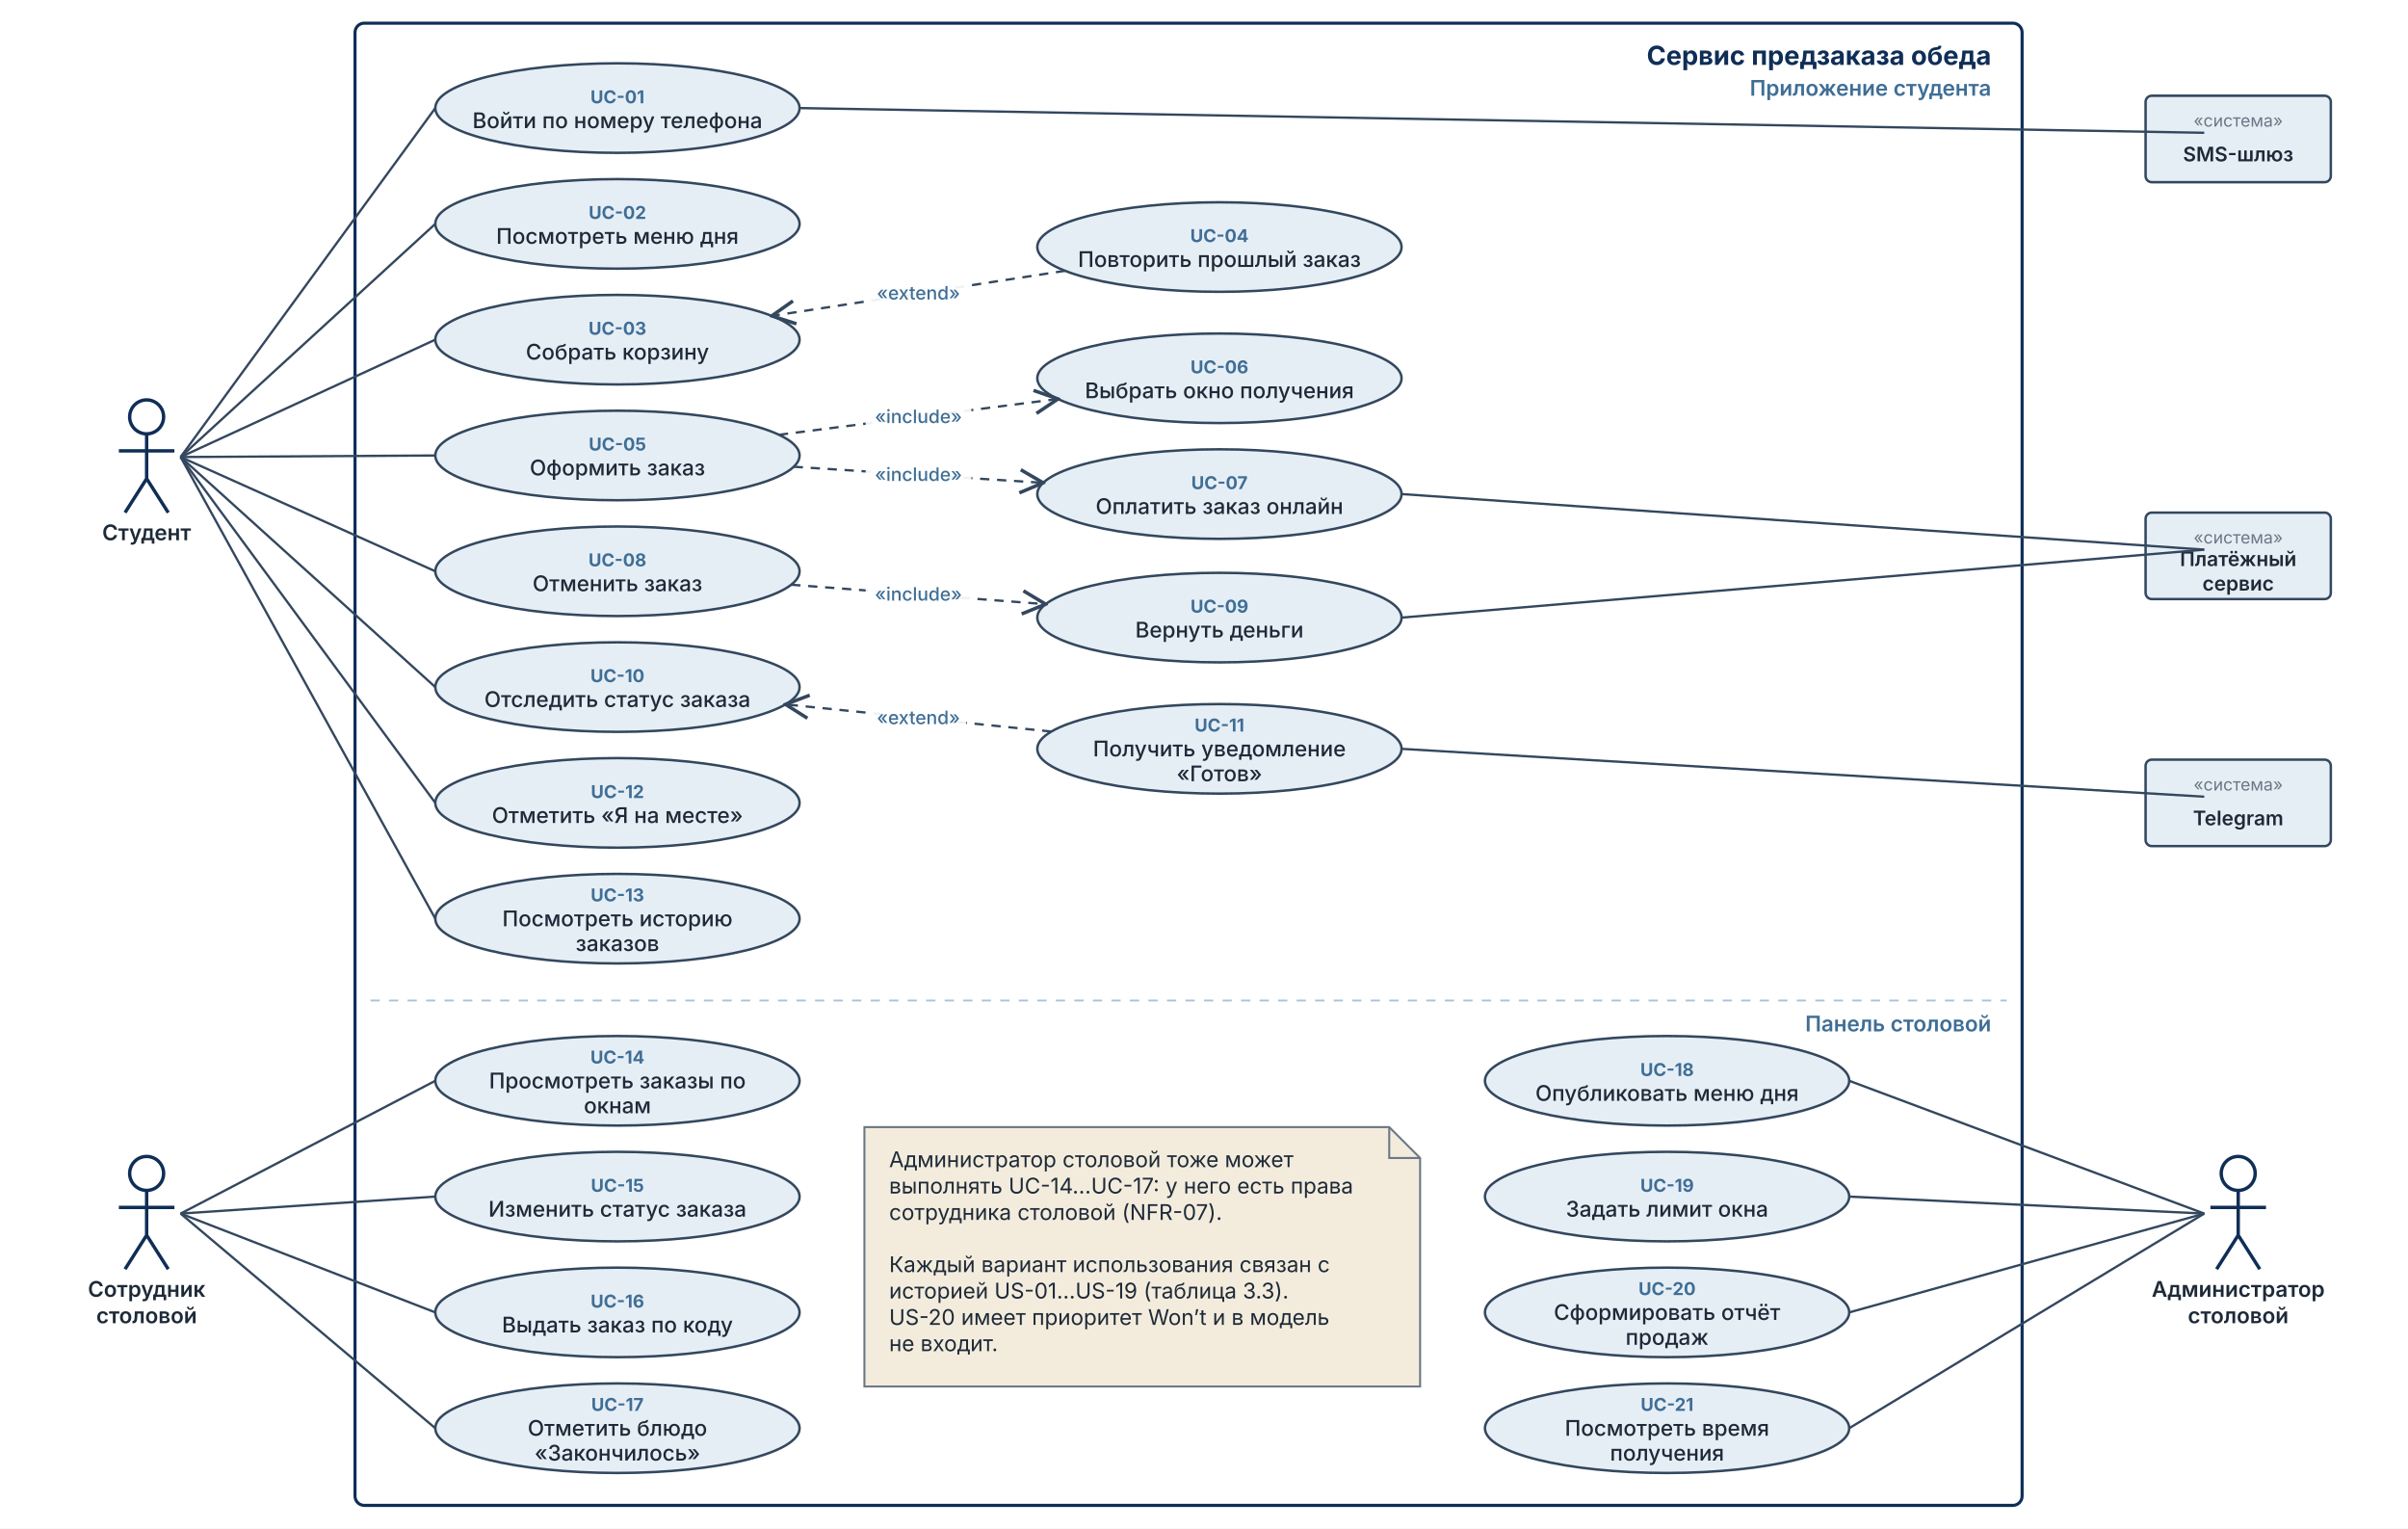
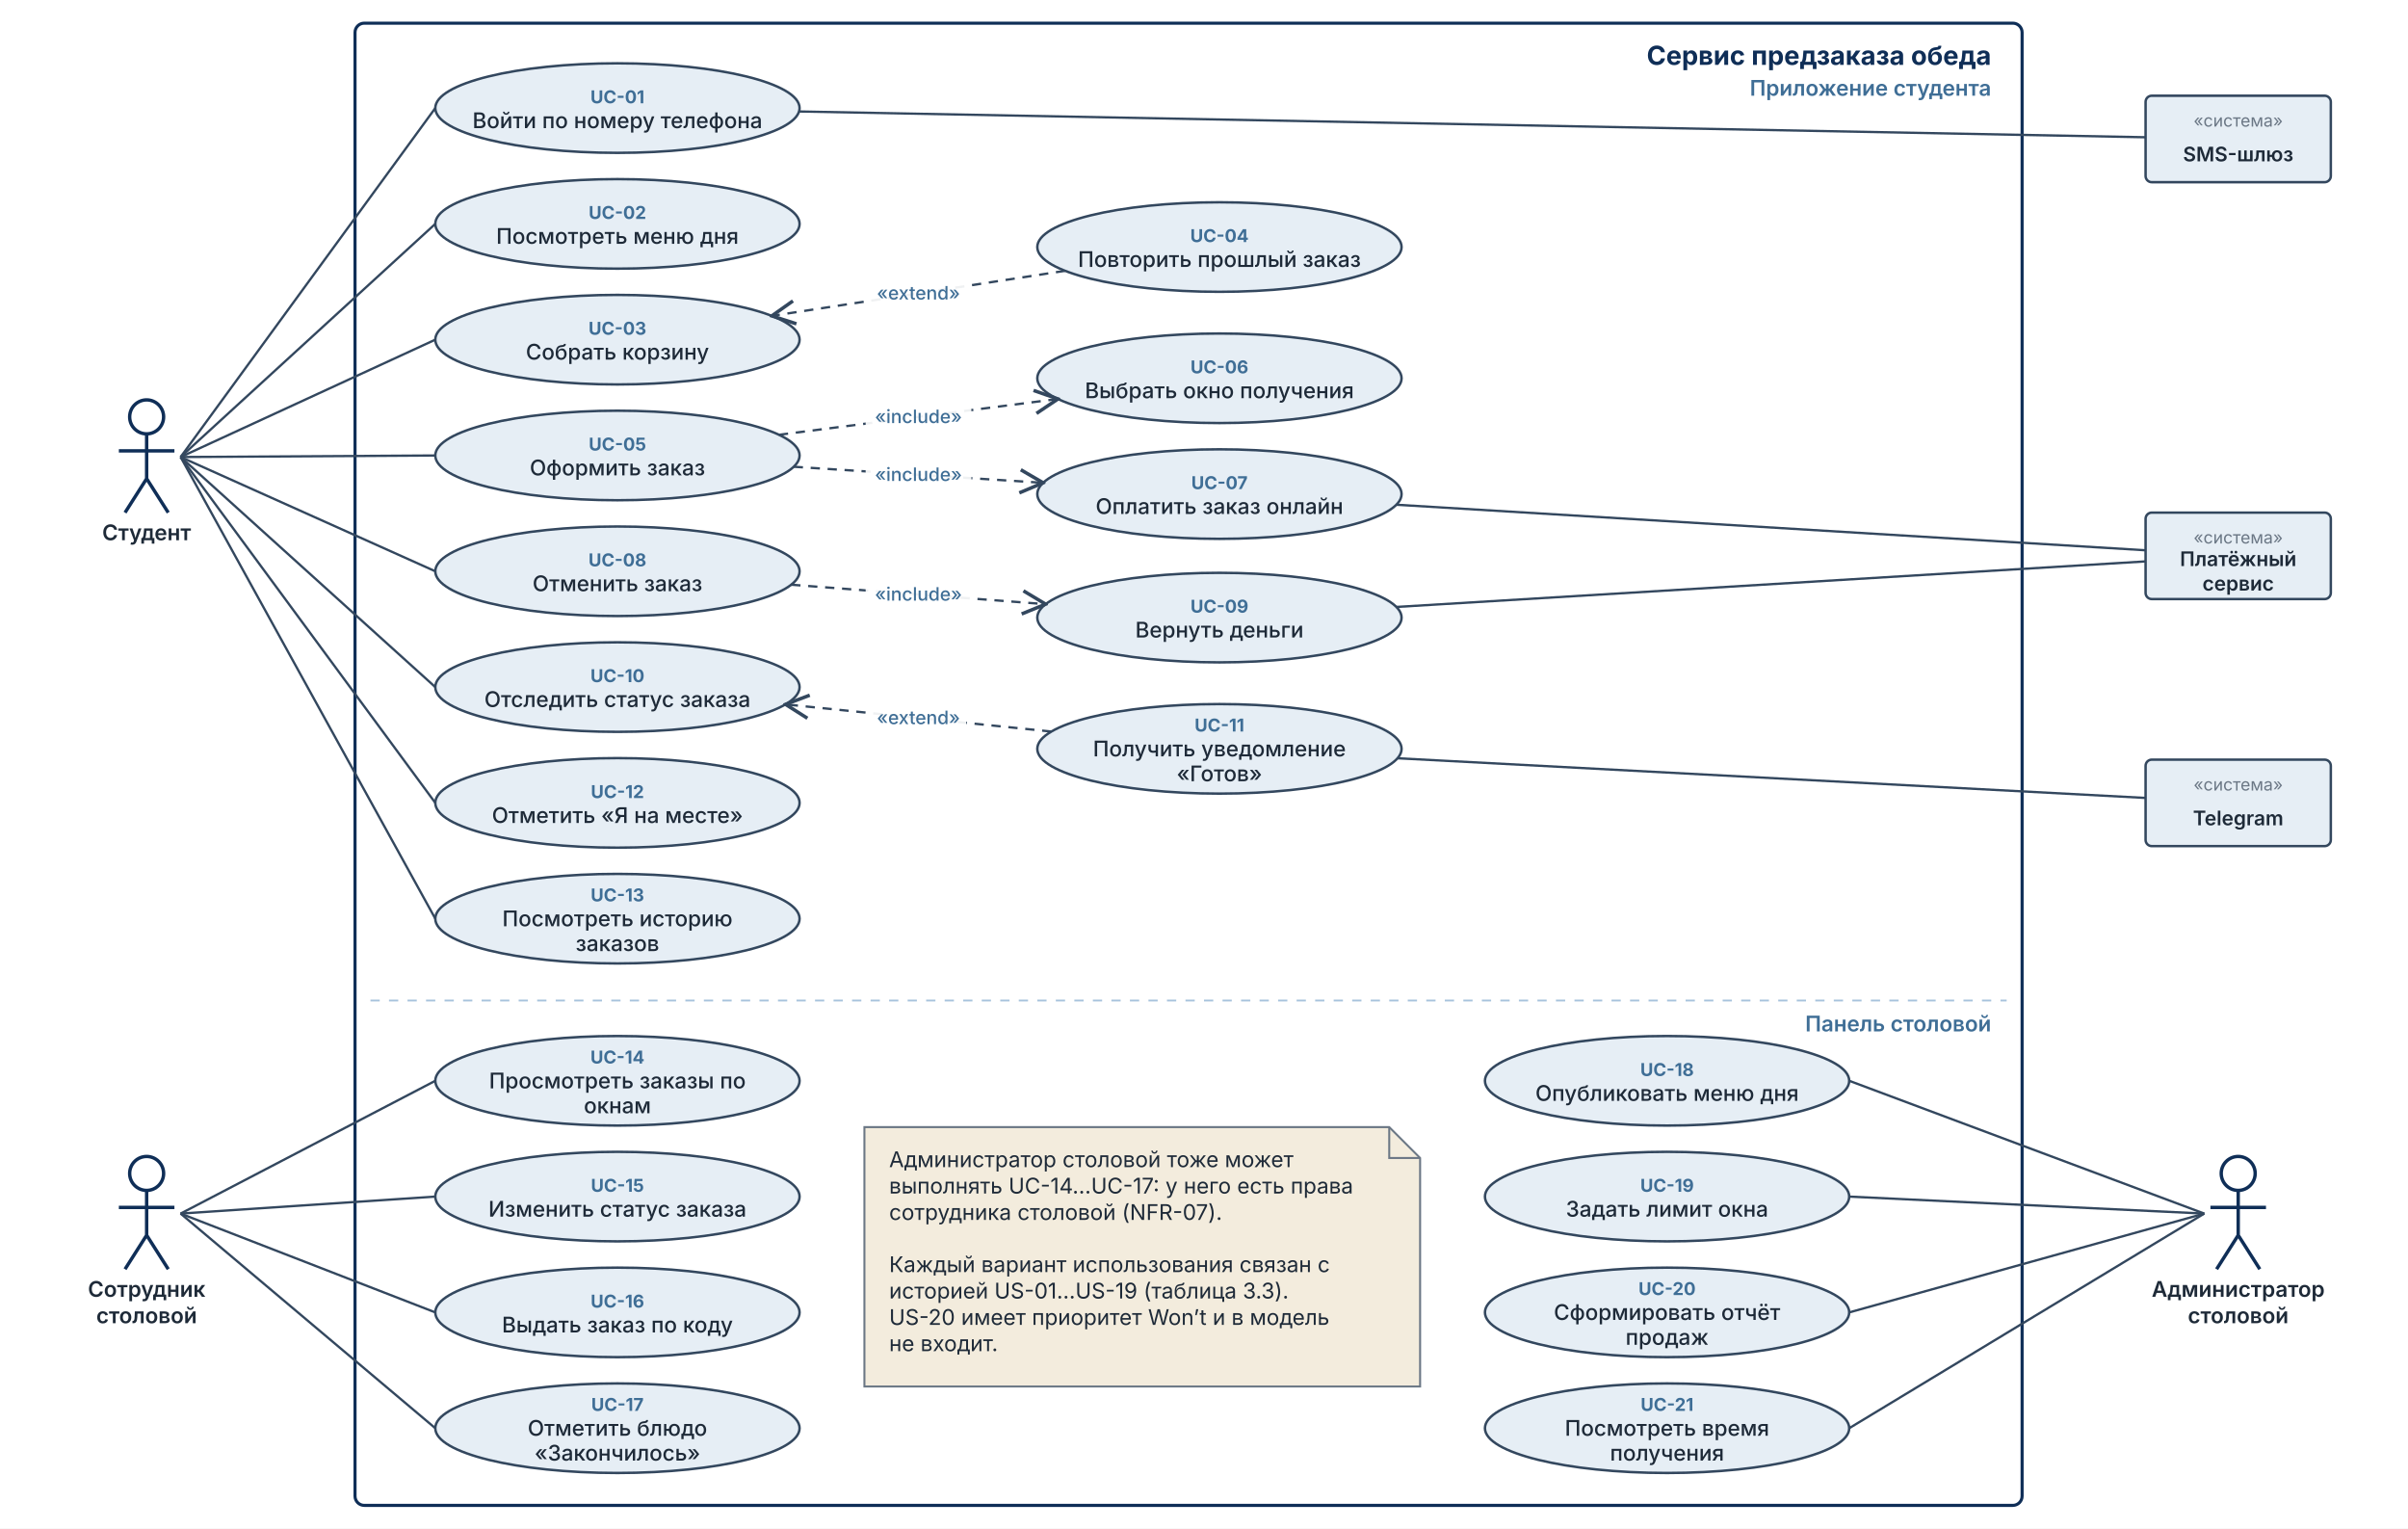
<svg xmlns="http://www.w3.org/2000/svg" width="1560" height="990" viewBox="0 0 1560 990" font-family="Inter, 'DejaVu Sans', Arial, sans-serif">
  <defs>
    <marker id="fill" viewBox="0 0 10 10" refX="9.5" refY="5" markerWidth="9" markerHeight="9" orient="auto-start-reverse">
      <path d="M0,0 L10,5 L0,10 z" fill="#33475E" />
    </marker>
    <marker id="open" viewBox="0 0 12 12" refX="11" refY="6" markerWidth="11" markerHeight="11" orient="auto-start-reverse">
      <path d="M1,1 L11,6 L1,11 z" fill="#fff" stroke="#6B7785" stroke-width="1.3" />
    </marker>
    <marker id="vee" viewBox="0 0 12 12" refX="11" refY="6" markerWidth="12" markerHeight="12" orient="auto-start-reverse">
      <path d="M1,1 L11,6 L1,11" fill="none" stroke="#33475E" stroke-width="1.5" />
    </marker>
    <marker id="tri" viewBox="0 0 14 14" refX="13" refY="7" markerWidth="15" markerHeight="15" orient="auto-start-reverse">
      <path d="M1,1 L13,7 L1,13 z" fill="#fff" stroke="#33475E" stroke-width="1.4" />
    </marker>
    <marker id="ocirc" viewBox="0 0 10 10" refX="5" refY="5" markerWidth="8" markerHeight="8">
      <circle cx="5" cy="5" r="3.6" fill="#fff" stroke="#6B7785" stroke-width="1.3" />
    </marker>
    <marker id="diamond" viewBox="0 0 16 10" refX="1" refY="5" markerWidth="16" markerHeight="10" orient="auto-start-reverse">
      <path d="M1,5 L8,1 L15,5 L8,9 z" fill="#0F2E57" />
    </marker>
    <marker id="odiamond" viewBox="0 0 16 10" refX="1" refY="5" markerWidth="16" markerHeight="10" orient="auto-start-reverse">
      <path d="M1,5 L8,1 L15,5 L8,9 z" fill="#fff" stroke="#33475E" stroke-width="1.2" />
    </marker>
    <marker id="crow" viewBox="0 0 16 16" refX="15" refY="8" markerWidth="16" markerHeight="16" orient="auto-start-reverse">
      <path d="M15,1 L3,8 L15,15 M3,1 L3,15" fill="none" stroke="#33475E" stroke-width="1.5" />
    </marker>
    <marker id="one" viewBox="0 0 16 16" refX="15" refY="8" markerWidth="16" markerHeight="16" orient="auto-start-reverse">
      <path d="M9,1 L9,15 M5,1 L5,15" fill="none" stroke="#33475E" stroke-width="1.5" />
    </marker>
  </defs>
  <rect width="100%" height="100%" fill="#FFFFFF" />
  <rect x="230.0" y="15.0" width="1080.0" height="960.0" rx="6" fill="#FFFFFF" stroke="#0F2E57" stroke-width="2" />
  <text x="1290.0" y="42.0" font-size="17" text-anchor="end" font-weight="700" fill="#0F2E57">Сервис предзаказа обеда</text>
  <line x1="240" y1="648" x2="1300" y2="648" stroke="#A8C3DC" stroke-width="1.2" stroke-dasharray="6 6" />
  <text x="1290.0" y="668.0" font-size="14" text-anchor="end" font-weight="600" fill="#3F6E96">Панель столовой</text>
  <text x="1290.0" y="62.0" font-size="14" text-anchor="end" font-weight="600" fill="#3F6E96">Приложение студента</text>
  <ellipse cx="400" cy="70" rx="118.0" ry="29.0" fill="#E6EEF5" stroke="#33475E" stroke-width="1.6" />
  <text x="400.0" y="66.9" font-size="11.5" text-anchor="middle" font-weight="700" fill="#3F6E96">UC-01</text>
  <text x="400.0" y="83.0" font-size="14" text-anchor="middle" font-weight="500" fill="#1E2A38">Войти по номеру телефона</text>
  <ellipse cx="400" cy="145" rx="118.0" ry="29.0" fill="#E6EEF5" stroke="#33475E" stroke-width="1.6" />
  <text x="400.0" y="141.8" font-size="11.5" text-anchor="middle" font-weight="700" fill="#3F6E96">UC-02</text>
  <text x="400.0" y="157.9" font-size="14" text-anchor="middle" font-weight="500" fill="#1E2A38">Посмотреть меню дня</text>
  <ellipse cx="400" cy="220" rx="118.0" ry="29.0" fill="#E6EEF5" stroke="#33475E" stroke-width="1.6" />
  <text x="400.0" y="216.8" font-size="11.5" text-anchor="middle" font-weight="700" fill="#3F6E96">UC-03</text>
  <text x="400.0" y="232.9" font-size="14" text-anchor="middle" font-weight="500" fill="#1E2A38">Собрать корзину</text>
  <ellipse cx="400" cy="295" rx="118.0" ry="29.0" fill="#E6EEF5" stroke="#33475E" stroke-width="1.6" />
  <text x="400.0" y="291.8" font-size="11.5" text-anchor="middle" font-weight="700" fill="#3F6E96">UC-05</text>
  <text x="400.0" y="307.9" font-size="14" text-anchor="middle" font-weight="500" fill="#1E2A38">Оформить заказ</text>
  <ellipse cx="400" cy="370" rx="118.0" ry="29.0" fill="#E6EEF5" stroke="#33475E" stroke-width="1.6" />
  <text x="400.0" y="366.8" font-size="11.5" text-anchor="middle" font-weight="700" fill="#3F6E96">UC-08</text>
  <text x="400.0" y="382.9" font-size="14" text-anchor="middle" font-weight="500" fill="#1E2A38">Отменить заказ</text>
  <ellipse cx="400" cy="445" rx="118.0" ry="29.0" fill="#E6EEF5" stroke="#33475E" stroke-width="1.6" />
  <text x="400.0" y="441.8" font-size="11.5" text-anchor="middle" font-weight="700" fill="#3F6E96">UC-10</text>
  <text x="400.0" y="457.9" font-size="14" text-anchor="middle" font-weight="500" fill="#1E2A38">Отследить статус заказа</text>
  <ellipse cx="400" cy="520" rx="118.0" ry="29.0" fill="#E6EEF5" stroke="#33475E" stroke-width="1.6" />
  <text x="400.0" y="516.9" font-size="11.5" text-anchor="middle" font-weight="700" fill="#3F6E96">UC-12</text>
  <text x="400.0" y="533.0" font-size="14" text-anchor="middle" font-weight="500" fill="#1E2A38">Отметить «Я на месте»</text>
  <ellipse cx="400" cy="595" rx="118.0" ry="29.0" fill="#E6EEF5" stroke="#33475E" stroke-width="1.6" />
  <text x="400.0" y="583.8" font-size="11.5" text-anchor="middle" font-weight="700" fill="#3F6E96">UC-13</text>
  <text x="400.0" y="599.9" font-size="14" text-anchor="middle" font-weight="500" fill="#1E2A38">Посмотреть историю</text>
  <text x="400.0" y="616.0" font-size="14" text-anchor="middle" font-weight="500" fill="#1E2A38">заказов</text>
  <ellipse cx="790" cy="160" rx="118.0" ry="29.0" fill="#E6EEF5" stroke="#33475E" stroke-width="1.6" />
  <text x="790.0" y="156.8" font-size="11.5" text-anchor="middle" font-weight="700" fill="#3F6E96">UC-04</text>
  <text x="790.0" y="172.9" font-size="14" text-anchor="middle" font-weight="500" fill="#1E2A38">Повторить прошлый заказ</text>
  <ellipse cx="790" cy="245" rx="118.0" ry="29.0" fill="#E6EEF5" stroke="#33475E" stroke-width="1.6" />
  <text x="790.0" y="241.8" font-size="11.5" text-anchor="middle" font-weight="700" fill="#3F6E96">UC-06</text>
  <text x="790.0" y="257.9" font-size="14" text-anchor="middle" font-weight="500" fill="#1E2A38">Выбрать окно получения</text>
  <ellipse cx="790" cy="320" rx="118.0" ry="29.0" fill="#E6EEF5" stroke="#33475E" stroke-width="1.6" />
  <text x="790.0" y="316.8" font-size="11.5" text-anchor="middle" font-weight="700" fill="#3F6E96">UC-07</text>
  <text x="790.0" y="332.9" font-size="14" text-anchor="middle" font-weight="500" fill="#1E2A38">Оплатить заказ онлайн</text>
  <ellipse cx="790" cy="400" rx="118.0" ry="29.0" fill="#E6EEF5" stroke="#33475E" stroke-width="1.6" />
  <text x="790.0" y="396.8" font-size="11.5" text-anchor="middle" font-weight="700" fill="#3F6E96">UC-09</text>
  <text x="790.0" y="412.9" font-size="14" text-anchor="middle" font-weight="500" fill="#1E2A38">Вернуть деньги</text>
  <ellipse cx="790" cy="485" rx="118.0" ry="29.0" fill="#E6EEF5" stroke="#33475E" stroke-width="1.6" />
  <text x="790.0" y="473.8" font-size="11.5" text-anchor="middle" font-weight="700" fill="#3F6E96">UC-11</text>
  <text x="790.0" y="489.9" font-size="14" text-anchor="middle" font-weight="500" fill="#1E2A38">Получить уведомление</text>
  <text x="790.0" y="506.0" font-size="14" text-anchor="middle" font-weight="500" fill="#1E2A38">«Готов»</text>
  <ellipse cx="400" cy="700" rx="118.0" ry="29.0" fill="#E6EEF5" stroke="#33475E" stroke-width="1.6" />
  <text x="400.0" y="688.8" font-size="11.5" text-anchor="middle" font-weight="700" fill="#3F6E96">UC-14</text>
  <text x="400.0" y="704.9" font-size="14" text-anchor="middle" font-weight="500" fill="#1E2A38">Просмотреть заказы по</text>
  <text x="400.0" y="721.0" font-size="14" text-anchor="middle" font-weight="500" fill="#1E2A38">окнам</text>
  <ellipse cx="400" cy="775" rx="118.0" ry="29.0" fill="#E6EEF5" stroke="#33475E" stroke-width="1.6" />
  <text x="400.0" y="771.9" font-size="11.5" text-anchor="middle" font-weight="700" fill="#3F6E96">UC-15</text>
  <text x="400.0" y="788.0" font-size="14" text-anchor="middle" font-weight="500" fill="#1E2A38">Изменить статус заказа</text>
  <ellipse cx="400" cy="850" rx="118.0" ry="29.0" fill="#E6EEF5" stroke="#33475E" stroke-width="1.6" />
  <text x="400.0" y="846.9" font-size="11.5" text-anchor="middle" font-weight="700" fill="#3F6E96">UC-16</text>
  <text x="400.0" y="863.0" font-size="14" text-anchor="middle" font-weight="500" fill="#1E2A38">Выдать заказ по коду</text>
  <ellipse cx="400" cy="925" rx="118.0" ry="29.0" fill="#E6EEF5" stroke="#33475E" stroke-width="1.6" />
  <text x="400.0" y="913.8" font-size="11.5" text-anchor="middle" font-weight="700" fill="#3F6E96">UC-17</text>
  <text x="400.0" y="929.9" font-size="14" text-anchor="middle" font-weight="500" fill="#1E2A38">Отметить блюдо</text>
  <text x="400.0" y="946.0" font-size="14" text-anchor="middle" font-weight="500" fill="#1E2A38">«Закончилось»</text>
  <ellipse cx="1080" cy="700" rx="118.0" ry="29.0" fill="#E6EEF5" stroke="#33475E" stroke-width="1.6" />
  <text x="1080.0" y="696.9" font-size="11.5" text-anchor="middle" font-weight="700" fill="#3F6E96">UC-18</text>
  <text x="1080.0" y="713.0" font-size="14" text-anchor="middle" font-weight="500" fill="#1E2A38">Опубликовать меню дня</text>
  <ellipse cx="1080" cy="775" rx="118.0" ry="29.0" fill="#E6EEF5" stroke="#33475E" stroke-width="1.6" />
  <text x="1080.0" y="771.9" font-size="11.5" text-anchor="middle" font-weight="700" fill="#3F6E96">UC-19</text>
  <text x="1080.0" y="788.0" font-size="14" text-anchor="middle" font-weight="500" fill="#1E2A38">Задать лимит окна</text>
  <ellipse cx="1080" cy="850" rx="118.0" ry="29.0" fill="#E6EEF5" stroke="#33475E" stroke-width="1.6" />
  <text x="1080.0" y="838.8" font-size="11.5" text-anchor="middle" font-weight="700" fill="#3F6E96">UC-20</text>
  <text x="1080.0" y="854.9" font-size="14" text-anchor="middle" font-weight="500" fill="#1E2A38">Сформировать отчёт</text>
  <text x="1080.0" y="871.0" font-size="14" text-anchor="middle" font-weight="500" fill="#1E2A38">продаж</text>
  <ellipse cx="1080" cy="925" rx="118.0" ry="29.0" fill="#E6EEF5" stroke="#33475E" stroke-width="1.6" />
  <text x="1080.0" y="913.8" font-size="11.5" text-anchor="middle" font-weight="700" fill="#3F6E96">UC-21</text>
  <text x="1080.0" y="929.9" font-size="14" text-anchor="middle" font-weight="500" fill="#1E2A38">Посмотреть время</text>
  <text x="1080.0" y="946.0" font-size="14" text-anchor="middle" font-weight="500" fill="#1E2A38">получения</text>
  <g stroke="#0F2E57" stroke-width="2.2" fill="none">
    <circle cx="95" cy="270" r="11" />
    <path d="M95,281 L95,310 M77,292 L113,292 M95,310 L81,332 M95,310 L109,332" />
  </g>
  <text x="95.0" y="349.9" font-size="14" text-anchor="middle" font-weight="600" fill="#1E2A38">Студент</text>
  <g stroke="#0F2E57" stroke-width="2.2" fill="none">
    <circle cx="95" cy="760" r="11" />
    <path d="M95,771 L95,800 M77,782 L113,782 M95,800 L81,822 M95,800 L109,822" />
  </g>
  <text x="95.0" y="839.9" font-size="14" text-anchor="middle" font-weight="600" fill="#1E2A38">Сотрудник</text>
  <text x="95.0" y="857.0" font-size="14" text-anchor="middle" font-weight="600" fill="#1E2A38">столовой</text>
  <g stroke="#0F2E57" stroke-width="2.2" fill="none">
    <circle cx="1450" cy="760" r="11" />
    <path d="M1450,771 L1450,800 M1432,782 L1468,782 M1450,800 L1436,822 M1450,800 L1464,822" />
  </g>
  <text x="1450.0" y="839.9" font-size="14" text-anchor="middle" font-weight="600" fill="#1E2A38">Администратор</text>
  <text x="1450.0" y="857.0" font-size="14" text-anchor="middle" font-weight="600" fill="#1E2A38">столовой</text>
  <rect x="1390.0" y="62.0" width="120.0" height="56.0" rx="4" fill="#E6EEF5" stroke="#33475E" stroke-width="1.6" />
  <text x="1450.0" y="82.0" font-size="11" text-anchor="middle" font-weight="400" fill="#6B7785">«система»</text>
  <text x="1450.0" y="104.5" font-size="13" text-anchor="middle" font-weight="600" fill="#1E2A38">SMS-шлюз</text>
  <rect x="1390.0" y="332.0" width="120.0" height="56.0" rx="4" fill="#E6EEF5" stroke="#33475E" stroke-width="1.6" />
  <text x="1450.0" y="352.0" font-size="11" text-anchor="middle" font-weight="400" fill="#6B7785">«система»</text>
  <text x="1450.0" y="366.6" font-size="13" text-anchor="middle" font-weight="600" fill="#1E2A38">Платёжный</text>
  <text x="1450.0" y="382.5" font-size="13" text-anchor="middle" font-weight="600" fill="#1E2A38">сервис</text>
  <rect x="1390.0" y="492.0" width="120.0" height="56.0" rx="4" fill="#E6EEF5" stroke="#33475E" stroke-width="1.6" />
  <text x="1450.0" y="512.0" font-size="11" text-anchor="middle" font-weight="400" fill="#6B7785">«система»</text>
  <text x="1450.0" y="534.5" font-size="13" text-anchor="middle" font-weight="600" fill="#1E2A38">Telegram</text>
  <path d="M117.0,296.0 L282.0,70.0" fill="none" stroke="#33475E" stroke-width="1.5" />
  <path d="M117.0,296.0 L282.0,145.0" fill="none" stroke="#33475E" stroke-width="1.5" />
  <path d="M117.0,296.0 L282.0,220.0" fill="none" stroke="#33475E" stroke-width="1.5" />
  <path d="M117.0,296.0 L282.0,295.0" fill="none" stroke="#33475E" stroke-width="1.5" />
  <path d="M117.0,296.0 L282.0,370.0" fill="none" stroke="#33475E" stroke-width="1.5" />
  <path d="M117.0,296.0 L282.0,445.0" fill="none" stroke="#33475E" stroke-width="1.5" />
  <path d="M117.0,296.0 L282.0,520.0" fill="none" stroke="#33475E" stroke-width="1.5" />
  <path d="M117.0,296.0 L282.0,595.0" fill="none" stroke="#33475E" stroke-width="1.5" />
  <path d="M117.0,786.0 L282.0,700.0" fill="none" stroke="#33475E" stroke-width="1.5" />
  <path d="M117.0,786.0 L282.0,775.0" fill="none" stroke="#33475E" stroke-width="1.5" />
  <path d="M117.0,786.0 L282.0,850.0" fill="none" stroke="#33475E" stroke-width="1.5" />
  <path d="M117.0,786.0 L282.0,925.0" fill="none" stroke="#33475E" stroke-width="1.5" />
  <path d="M1428.0,786.0 L1198.0,700.0" fill="none" stroke="#33475E" stroke-width="1.5" />
  <path d="M1428.0,786.0 L1198.0,775.0" fill="none" stroke="#33475E" stroke-width="1.5" />
  <path d="M1428.0,786.0 L1198.0,850.0" fill="none" stroke="#33475E" stroke-width="1.5" />
  <path d="M1428.0,786.0 L1198.0,925.0" fill="none" stroke="#33475E" stroke-width="1.5" />
-   <path d="M518.0,70.0 L1428.0,86.0" fill="none" stroke="#33475E" stroke-width="1.5" />
-   <path d="M908.0,320.0 L1428.0,356.0" fill="none" stroke="#33475E" stroke-width="1.5" />
-   <path d="M908.0,400.0 L1428.0,356.0" fill="none" stroke="#33475E" stroke-width="1.5" />
-   <path d="M908.0,485.0 L1428.0,516.0" fill="none" stroke="#33475E" stroke-width="1.5" />
+   <path d="M517.6,72.2 L1390.0,88.9" fill="none" stroke="#33475E" stroke-width="1.5" />
+   <path d="M904.6,326.9 L1390.0,356.4" fill="none" stroke="#33475E" stroke-width="1.5" />
+   <path d="M904.6,393.1 L1390.0,363.6" fill="none" stroke="#33475E" stroke-width="1.5" />
+   <path d="M905.3,491.1 L1390.0,516.8" fill="none" stroke="#33475E" stroke-width="1.5" />
  <path d="M504.6,281.6 L685.4,258.4" fill="none" stroke="#33475E" stroke-width="1.5" stroke-dasharray="6 5" marker-end="url(#vee)" />
  <rect x="560.8" y="262.6" width="68.5" height="18.4" fill="#FFFFFF" fill-opacity="0.92" rx="3" />
  <text x="595.0" y="274.0" font-size="12" text-anchor="middle" font-weight="500" fill="#3F6E96">«include»</text>
  <path d="M514.2,302.3 L675.8,312.7" fill="none" stroke="#33475E" stroke-width="1.5" stroke-dasharray="6 5" marker-end="url(#vee)" />
  <rect x="560.8" y="300.1" width="68.5" height="18.4" fill="#FFFFFF" fill-opacity="0.92" rx="3" />
  <text x="595.0" y="311.5" font-size="12" text-anchor="middle" font-weight="500" fill="#3F6E96">«include»</text>
  <path d="M512.6,378.7 L677.4,391.3" fill="none" stroke="#33475E" stroke-width="1.5" stroke-dasharray="6 5" marker-end="url(#vee)" />
  <rect x="560.8" y="377.6" width="68.5" height="18.4" fill="#FFFFFF" fill-opacity="0.92" rx="3" />
  <text x="595.0" y="389.0" font-size="12" text-anchor="middle" font-weight="500" fill="#3F6E96">«include»</text>
  <path d="M690.0,175.4 L500.0,204.6" fill="none" stroke="#33475E" stroke-width="1.5" stroke-dasharray="6 5" marker-end="url(#vee)" />
  <rect x="564.1" y="182.6" width="61.8" height="18.4" fill="#FFFFFF" fill-opacity="0.92" rx="3" />
  <text x="595.0" y="194.0" font-size="12" text-anchor="middle" font-weight="500" fill="#3F6E96">«extend»</text>
  <path d="M681.1,473.8 L508.9,456.2" fill="none" stroke="#33475E" stroke-width="1.5" stroke-dasharray="6 5" marker-end="url(#vee)" />
  <rect x="564.1" y="457.6" width="61.8" height="18.4" fill="#FFFFFF" fill-opacity="0.92" rx="3" />
  <text x="595.0" y="469.0" font-size="12" text-anchor="middle" font-weight="500" fill="#3F6E96">«extend»</text>
  <path d="M560,730 L900,730 L920,750 L920,898 L560,898 Z" fill="#F3ECDD" stroke="#6B7785" stroke-width="1.3" />
  <path d="M900,730 L900,750 L920,750" fill="none" stroke="#6B7785" stroke-width="1.3" />
  <text x="576.0" y="755.9" font-size="14" text-anchor="start" font-weight="400" fill="#1E2A38">Администратор столовой тоже может</text>
  <text x="576.0" y="773.0" font-size="14" text-anchor="start" font-weight="400" fill="#1E2A38">выполнять UC-14…UC-17: у него есть права</text>
  <text x="576.0" y="790.1" font-size="14" text-anchor="start" font-weight="400" fill="#1E2A38">сотрудника столовой (NFR-07).</text>
  <text x="576.0" y="823.9" font-size="14" text-anchor="start" font-weight="400" fill="#1E2A38">Каждый вариант использования связан с</text>
  <text x="576.0" y="841.0" font-size="14" text-anchor="start" font-weight="400" fill="#1E2A38">историей US-01…US-19 (таблица 3.3).</text>
  <text x="576.0" y="858.1" font-size="14" text-anchor="start" font-weight="400" fill="#1E2A38">US-20 имеет приоритет Won’t и в модель</text>
  <text x="576.0" y="875.1" font-size="14" text-anchor="start" font-weight="400" fill="#1E2A38">не входит.</text>
</svg>
